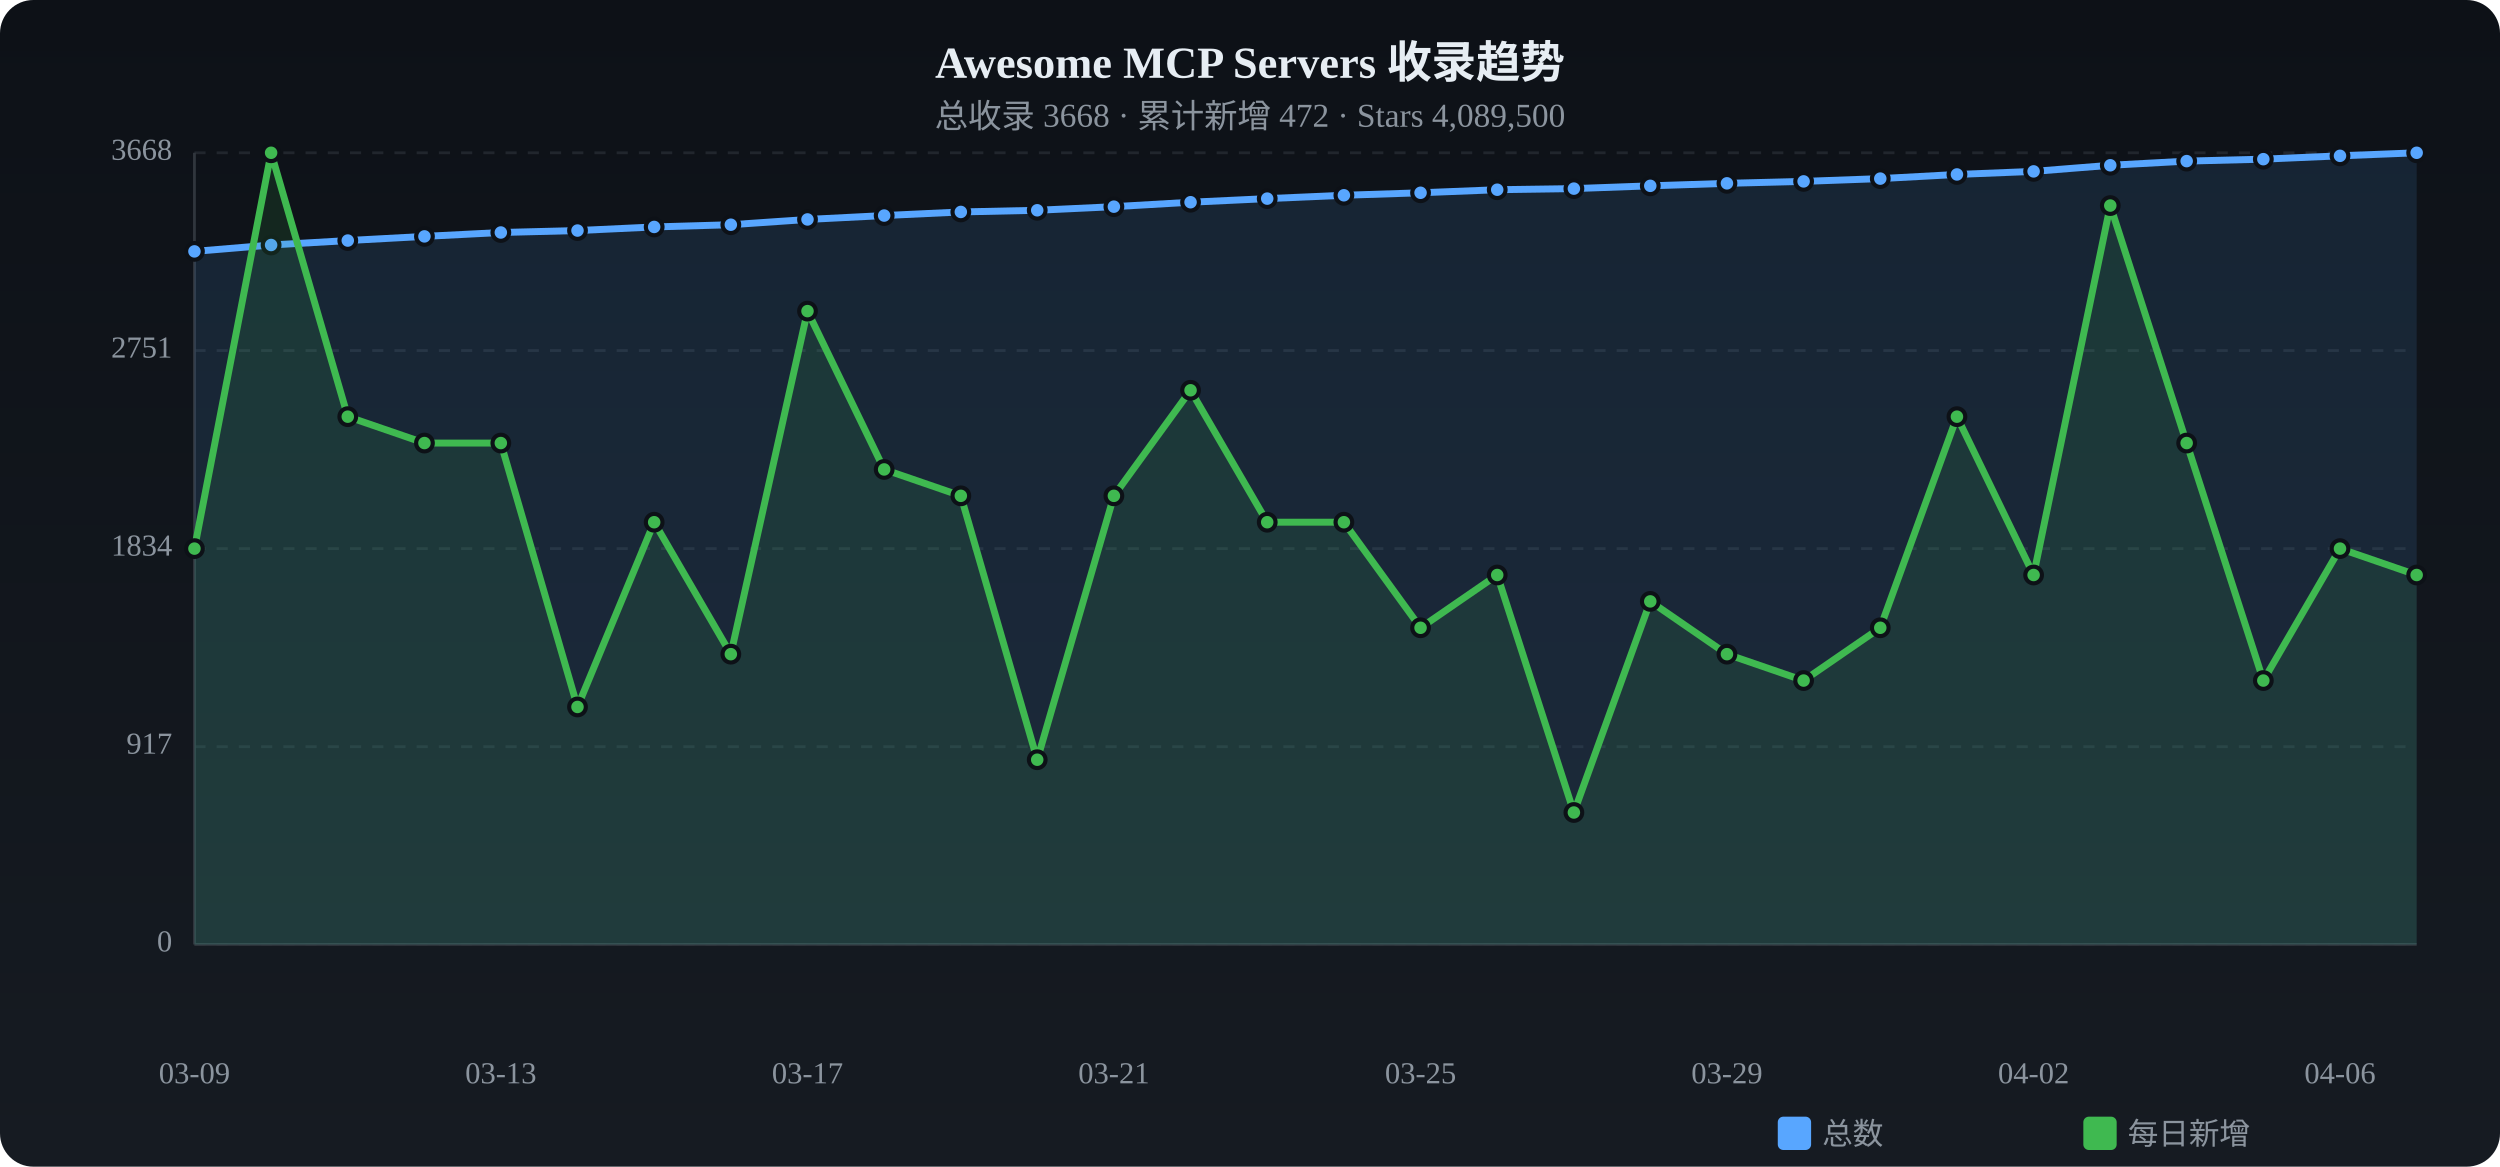
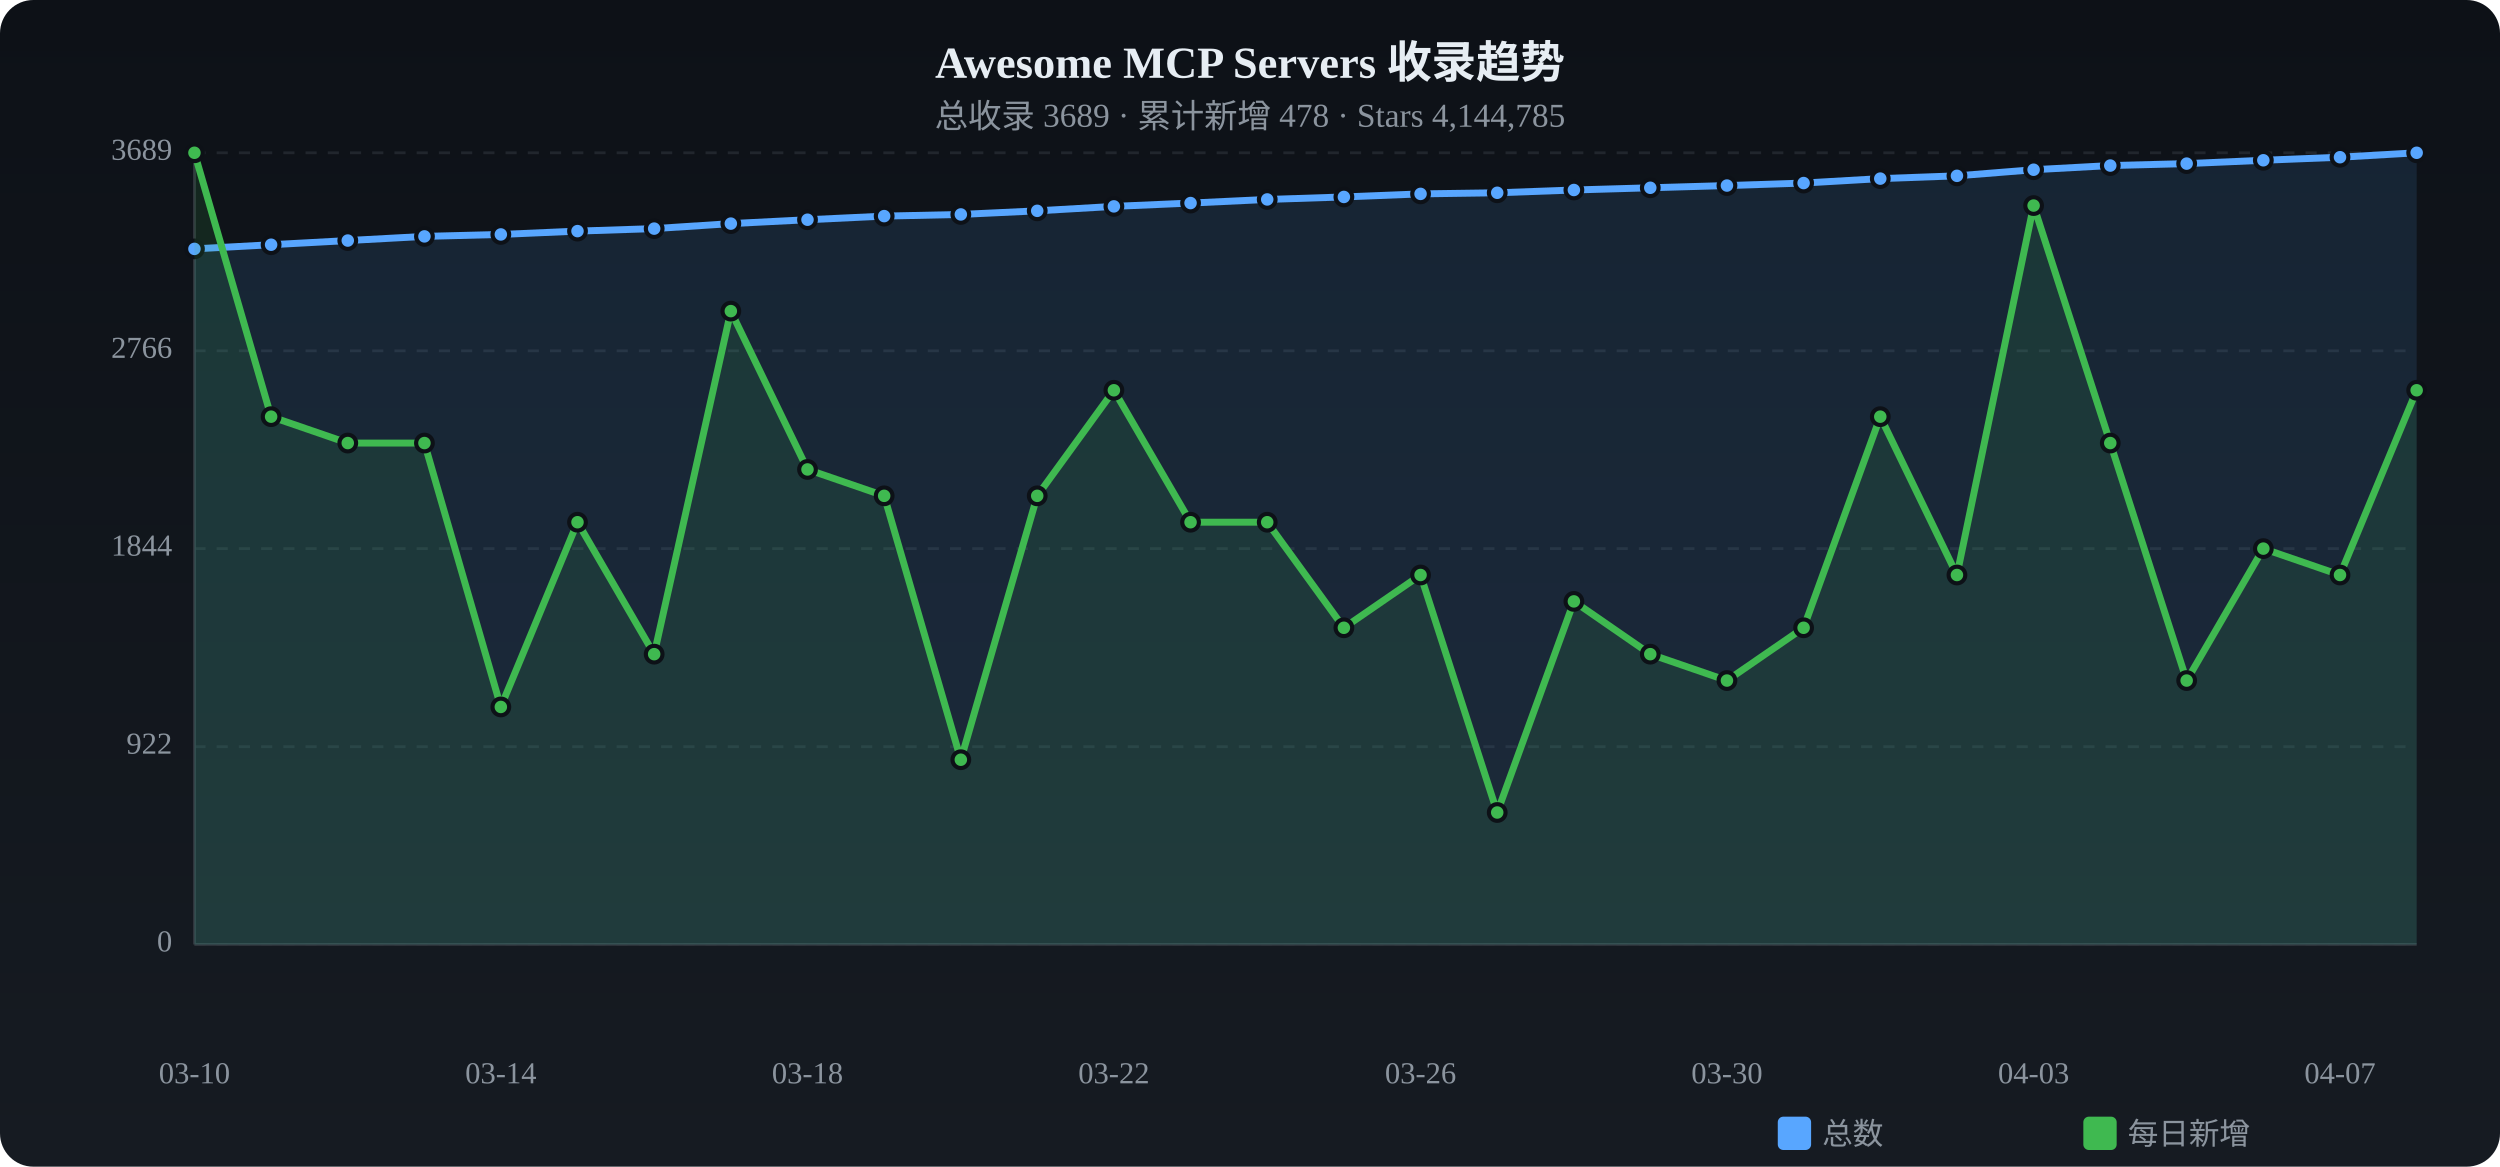
<svg xmlns="http://www.w3.org/2000/svg" viewBox="0 0 900 420" width="900" height="420">
  <defs>
    <linearGradient id="tbg" x1="0%" y1="0%" x2="0%" y2="100%">
      <stop offset="0%" stop-color="#0d1117" />
      <stop offset="100%" stop-color="#161b22" />
    </linearGradient>
  </defs>
  <rect width="900" height="420" rx="12" fill="url(#tbg)" />
  <text x="450.0" y="28" text-anchor="middle" fill="#e6edf3" font-size="16" font-weight="bold">Awesome MCP Servers 收录趋势</text>
-   <text x="450.0" y="46" text-anchor="middle" fill="#8b949e" font-size="12">总收录 3668 · 累计新增 472 · Stars 4,089,500</text>
+   <text x="450.0" y="46" text-anchor="middle" fill="#8b949e" font-size="12">总收录 3689 · 累计新增 478 · Stars 4,144,785</text>
  <text x="62" y="340.0" text-anchor="end" fill="#8b949e" font-size="11" dominant-baseline="middle">0</text>
  <line x1="70" y1="340.0" x2="870" y2="340.0" stroke="#21262d" stroke-dasharray="4 4" />
-   <text x="62" y="268.8" text-anchor="end" fill="#8b949e" font-size="11" dominant-baseline="middle">917</text>
+   <text x="62" y="268.8" text-anchor="end" fill="#8b949e" font-size="11" dominant-baseline="middle">922</text>
  <line x1="70" y1="268.8" x2="870" y2="268.8" stroke="#21262d" stroke-dasharray="4 4" />
-   <text x="62" y="197.5" text-anchor="end" fill="#8b949e" font-size="11" dominant-baseline="middle">1834</text>
+   <text x="62" y="197.5" text-anchor="end" fill="#8b949e" font-size="11" dominant-baseline="middle">1844</text>
  <line x1="70" y1="197.5" x2="870" y2="197.5" stroke="#21262d" stroke-dasharray="4 4" />
-   <text x="62" y="126.2" text-anchor="end" fill="#8b949e" font-size="11" dominant-baseline="middle">2751</text>
-   <line x1="70" y1="126.2" x2="870" y2="126.2" stroke="#21262d" stroke-dasharray="4 4" />
-   <text x="62" y="55.0" text-anchor="end" fill="#8b949e" font-size="11" dominant-baseline="middle">3668</text>
+   <text x="62" y="126.3" text-anchor="end" fill="#8b949e" font-size="11" dominant-baseline="middle">2766</text>
+   <line x1="70" y1="126.3" x2="870" y2="126.3" stroke="#21262d" stroke-dasharray="4 4" />
+   <text x="62" y="55.0" text-anchor="end" fill="#8b949e" font-size="11" dominant-baseline="middle">3689</text>
  <line x1="70" y1="55.0" x2="870" y2="55.0" stroke="#21262d" stroke-dasharray="4 4" />
  <line x1="70" y1="55" x2="70" y2="340" stroke="#30363d" />
  <line x1="70" y1="340" x2="870" y2="340" stroke="#30363d" />
-   <path d="M70.0,90.5 L97.6,88.2 L125.2,86.6 L152.8,85.1 L180.3,83.7 L207.9,83.0 L235.5,81.7 L263.1,80.9 L290.7,79.0 L318.3,77.6 L345.9,76.3 L373.4,75.7 L401.0,74.4 L428.6,72.8 L456.2,71.5 L483.8,70.3 L511.4,69.4 L539.0,68.3 L566.6,67.9 L594.1,66.9 L621.7,66.0 L649.3,65.3 L676.9,64.3 L704.5,62.8 L732.1,61.7 L759.7,59.5 L787.2,58.0 L814.8,57.3 L842.4,56.1 L870.0,55.0 L870.0,340 L70.0,340 Z" fill="#58a6ff" opacity="0.12" />
-   <polyline points="70.0,90.5 97.6,88.2 125.2,86.6 152.8,85.1 180.3,83.7 207.9,83.0 235.5,81.7 263.1,80.9 290.7,79.0 318.3,77.6 345.9,76.3 373.4,75.7 401.0,74.4 428.6,72.8 456.2,71.5 483.8,70.3 511.4,69.4 539.0,68.3 566.6,67.9 594.1,66.9 621.7,66.0 649.3,65.3 676.9,64.3 704.5,62.8 732.1,61.7 759.7,59.5 787.2,58.0 814.8,57.3 842.4,56.1 870.0,55.0" fill="none" stroke="#58a6ff" stroke-width="2.5" stroke-linecap="round" stroke-linejoin="round" />
-   <circle cx="70.0" cy="90.5" r="3" fill="#58a6ff" stroke="#0d1117" stroke-width="1.5" />
-   <circle cx="97.6" cy="88.2" r="3" fill="#58a6ff" stroke="#0d1117" stroke-width="1.5" />
+   <path d="M70.0,89.6 L97.6,88.1 L125.2,86.6 L152.8,85.1 L180.3,84.4 L207.9,83.2 L235.5,82.3 L263.1,80.5 L290.7,79.1 L318.3,77.8 L345.9,77.2 L373.4,75.9 L401.0,74.3 L428.6,73.1 L456.2,71.8 L483.8,70.9 L511.4,69.8 L539.0,69.4 L566.6,68.4 L594.1,67.6 L621.7,66.8 L649.3,65.9 L676.9,64.3 L704.5,63.3 L732.1,61.1 L759.7,59.6 L787.2,58.9 L814.8,57.7 L842.4,56.6 L870.0,55.0 L870.0,340 L70.0,340 Z" fill="#58a6ff" opacity="0.12" />
+   <polyline points="70.0,89.6 97.6,88.1 125.2,86.6 152.8,85.1 180.3,84.4 207.9,83.2 235.5,82.3 263.1,80.5 290.7,79.1 318.3,77.8 345.9,77.2 373.4,75.9 401.0,74.3 428.6,73.1 456.2,71.8 483.8,70.9 511.4,69.8 539.0,69.4 566.6,68.4 594.1,67.6 621.7,66.8 649.3,65.9 676.9,64.3 704.5,63.3 732.1,61.1 759.7,59.6 787.2,58.9 814.8,57.7 842.4,56.6 870.0,55.0" fill="none" stroke="#58a6ff" stroke-width="2.5" stroke-linecap="round" stroke-linejoin="round" />
+   <circle cx="70.0" cy="89.6" r="3" fill="#58a6ff" stroke="#0d1117" stroke-width="1.5" />
+   <circle cx="97.6" cy="88.1" r="3" fill="#58a6ff" stroke="#0d1117" stroke-width="1.5" />
  <circle cx="125.2" cy="86.6" r="3" fill="#58a6ff" stroke="#0d1117" stroke-width="1.5" />
  <circle cx="152.8" cy="85.1" r="3" fill="#58a6ff" stroke="#0d1117" stroke-width="1.5" />
-   <circle cx="180.3" cy="83.7" r="3" fill="#58a6ff" stroke="#0d1117" stroke-width="1.5" />
-   <circle cx="207.9" cy="83.0" r="3" fill="#58a6ff" stroke="#0d1117" stroke-width="1.5" />
-   <circle cx="235.5" cy="81.7" r="3" fill="#58a6ff" stroke="#0d1117" stroke-width="1.5" />
-   <circle cx="263.1" cy="80.9" r="3" fill="#58a6ff" stroke="#0d1117" stroke-width="1.5" />
-   <circle cx="290.7" cy="79.0" r="3" fill="#58a6ff" stroke="#0d1117" stroke-width="1.5" />
-   <circle cx="318.3" cy="77.6" r="3" fill="#58a6ff" stroke="#0d1117" stroke-width="1.5" />
-   <circle cx="345.9" cy="76.3" r="3" fill="#58a6ff" stroke="#0d1117" stroke-width="1.5" />
-   <circle cx="373.4" cy="75.7" r="3" fill="#58a6ff" stroke="#0d1117" stroke-width="1.5" />
-   <circle cx="401.0" cy="74.4" r="3" fill="#58a6ff" stroke="#0d1117" stroke-width="1.5" />
-   <circle cx="428.6" cy="72.8" r="3" fill="#58a6ff" stroke="#0d1117" stroke-width="1.5" />
-   <circle cx="456.2" cy="71.5" r="3" fill="#58a6ff" stroke="#0d1117" stroke-width="1.5" />
-   <circle cx="483.8" cy="70.3" r="3" fill="#58a6ff" stroke="#0d1117" stroke-width="1.5" />
-   <circle cx="511.4" cy="69.4" r="3" fill="#58a6ff" stroke="#0d1117" stroke-width="1.5" />
-   <circle cx="539.0" cy="68.3" r="3" fill="#58a6ff" stroke="#0d1117" stroke-width="1.5" />
-   <circle cx="566.6" cy="67.9" r="3" fill="#58a6ff" stroke="#0d1117" stroke-width="1.5" />
-   <circle cx="594.1" cy="66.9" r="3" fill="#58a6ff" stroke="#0d1117" stroke-width="1.5" />
-   <circle cx="621.7" cy="66.0" r="3" fill="#58a6ff" stroke="#0d1117" stroke-width="1.5" />
-   <circle cx="649.3" cy="65.3" r="3" fill="#58a6ff" stroke="#0d1117" stroke-width="1.5" />
+   <circle cx="180.3" cy="84.4" r="3" fill="#58a6ff" stroke="#0d1117" stroke-width="1.5" />
+   <circle cx="207.9" cy="83.2" r="3" fill="#58a6ff" stroke="#0d1117" stroke-width="1.5" />
+   <circle cx="235.5" cy="82.3" r="3" fill="#58a6ff" stroke="#0d1117" stroke-width="1.5" />
+   <circle cx="263.1" cy="80.5" r="3" fill="#58a6ff" stroke="#0d1117" stroke-width="1.5" />
+   <circle cx="290.7" cy="79.1" r="3" fill="#58a6ff" stroke="#0d1117" stroke-width="1.5" />
+   <circle cx="318.3" cy="77.8" r="3" fill="#58a6ff" stroke="#0d1117" stroke-width="1.5" />
+   <circle cx="345.9" cy="77.2" r="3" fill="#58a6ff" stroke="#0d1117" stroke-width="1.5" />
+   <circle cx="373.4" cy="75.9" r="3" fill="#58a6ff" stroke="#0d1117" stroke-width="1.5" />
+   <circle cx="401.0" cy="74.3" r="3" fill="#58a6ff" stroke="#0d1117" stroke-width="1.5" />
+   <circle cx="428.6" cy="73.1" r="3" fill="#58a6ff" stroke="#0d1117" stroke-width="1.5" />
+   <circle cx="456.2" cy="71.8" r="3" fill="#58a6ff" stroke="#0d1117" stroke-width="1.5" />
+   <circle cx="483.8" cy="70.9" r="3" fill="#58a6ff" stroke="#0d1117" stroke-width="1.5" />
+   <circle cx="511.4" cy="69.8" r="3" fill="#58a6ff" stroke="#0d1117" stroke-width="1.5" />
+   <circle cx="539.0" cy="69.4" r="3" fill="#58a6ff" stroke="#0d1117" stroke-width="1.5" />
+   <circle cx="566.6" cy="68.4" r="3" fill="#58a6ff" stroke="#0d1117" stroke-width="1.5" />
+   <circle cx="594.1" cy="67.6" r="3" fill="#58a6ff" stroke="#0d1117" stroke-width="1.5" />
+   <circle cx="621.7" cy="66.8" r="3" fill="#58a6ff" stroke="#0d1117" stroke-width="1.5" />
+   <circle cx="649.3" cy="65.9" r="3" fill="#58a6ff" stroke="#0d1117" stroke-width="1.5" />
  <circle cx="676.9" cy="64.3" r="3" fill="#58a6ff" stroke="#0d1117" stroke-width="1.5" />
-   <circle cx="704.5" cy="62.8" r="3" fill="#58a6ff" stroke="#0d1117" stroke-width="1.5" />
-   <circle cx="732.1" cy="61.7" r="3" fill="#58a6ff" stroke="#0d1117" stroke-width="1.5" />
-   <circle cx="759.7" cy="59.5" r="3" fill="#58a6ff" stroke="#0d1117" stroke-width="1.5" />
-   <circle cx="787.2" cy="58.0" r="3" fill="#58a6ff" stroke="#0d1117" stroke-width="1.5" />
-   <circle cx="814.8" cy="57.3" r="3" fill="#58a6ff" stroke="#0d1117" stroke-width="1.5" />
-   <circle cx="842.4" cy="56.1" r="3" fill="#58a6ff" stroke="#0d1117" stroke-width="1.5" />
+   <circle cx="704.5" cy="63.3" r="3" fill="#58a6ff" stroke="#0d1117" stroke-width="1.5" />
+   <circle cx="732.1" cy="61.1" r="3" fill="#58a6ff" stroke="#0d1117" stroke-width="1.5" />
+   <circle cx="759.7" cy="59.6" r="3" fill="#58a6ff" stroke="#0d1117" stroke-width="1.5" />
+   <circle cx="787.2" cy="58.9" r="3" fill="#58a6ff" stroke="#0d1117" stroke-width="1.5" />
+   <circle cx="814.8" cy="57.7" r="3" fill="#58a6ff" stroke="#0d1117" stroke-width="1.5" />
+   <circle cx="842.4" cy="56.6" r="3" fill="#58a6ff" stroke="#0d1117" stroke-width="1.5" />
  <circle cx="870.0" cy="55.0" r="3" fill="#58a6ff" stroke="#0d1117" stroke-width="1.5" />
-   <path d="M70.0,197.5 L97.6,55.0 L125.2,150.0 L152.8,159.5 L180.3,159.5 L207.9,254.5 L235.5,188.0 L263.1,235.5 L290.7,112.0 L318.3,169.0 L345.9,178.5 L373.4,273.5 L401.0,178.5 L428.6,140.5 L456.2,188.0 L483.8,188.0 L511.4,226.0 L539.0,207.0 L566.6,292.5 L594.1,216.5 L621.7,235.5 L649.3,245.0 L676.9,226.0 L704.5,150.0 L732.1,207.0 L759.7,74.0 L787.2,159.5 L814.8,245.0 L842.4,197.5 L870.0,207.0 L870.0,340 L70.0,340 Z" fill="#3fb950" opacity="0.12" />
-   <polyline points="70.0,197.5 97.6,55.0 125.2,150.0 152.8,159.5 180.3,159.5 207.9,254.5 235.5,188.0 263.1,235.5 290.7,112.0 318.3,169.0 345.9,178.5 373.4,273.5 401.0,178.5 428.6,140.5 456.2,188.0 483.8,188.0 511.4,226.0 539.0,207.0 566.6,292.5 594.1,216.5 621.7,235.5 649.3,245.0 676.9,226.0 704.5,150.0 732.1,207.0 759.7,74.0 787.2,159.5 814.8,245.0 842.4,197.5 870.0,207.0" fill="none" stroke="#3fb950" stroke-width="2.5" stroke-linecap="round" stroke-linejoin="round" />
-   <circle cx="70.0" cy="197.5" r="3" fill="#3fb950" stroke="#0d1117" stroke-width="1.5" />
-   <circle cx="97.6" cy="55.0" r="3" fill="#3fb950" stroke="#0d1117" stroke-width="1.5" />
-   <circle cx="125.2" cy="150.0" r="3" fill="#3fb950" stroke="#0d1117" stroke-width="1.5" />
+   <path d="M70.0,55.0 L97.6,150.0 L125.2,159.5 L152.8,159.5 L180.3,254.5 L207.9,188.0 L235.5,235.5 L263.1,112.0 L290.7,169.0 L318.3,178.5 L345.9,273.5 L373.4,178.5 L401.0,140.5 L428.6,188.0 L456.2,188.0 L483.8,226.0 L511.4,207.0 L539.0,292.5 L566.6,216.5 L594.1,235.5 L621.7,245.0 L649.3,226.0 L676.9,150.0 L704.5,207.0 L732.1,74.0 L759.7,159.5 L787.2,245.0 L814.8,197.5 L842.4,207.0 L870.0,140.5 L870.0,340 L70.0,340 Z" fill="#3fb950" opacity="0.12" />
+   <polyline points="70.0,55.0 97.6,150.0 125.2,159.5 152.8,159.5 180.3,254.5 207.9,188.0 235.5,235.5 263.1,112.0 290.7,169.0 318.3,178.5 345.9,273.5 373.4,178.5 401.0,140.5 428.6,188.0 456.2,188.0 483.8,226.0 511.4,207.0 539.0,292.5 566.6,216.5 594.1,235.5 621.7,245.0 649.3,226.0 676.9,150.0 704.5,207.0 732.1,74.0 759.7,159.5 787.2,245.0 814.8,197.5 842.4,207.0 870.0,140.5" fill="none" stroke="#3fb950" stroke-width="2.5" stroke-linecap="round" stroke-linejoin="round" />
+   <circle cx="70.0" cy="55.0" r="3" fill="#3fb950" stroke="#0d1117" stroke-width="1.5" />
+   <circle cx="97.6" cy="150.0" r="3" fill="#3fb950" stroke="#0d1117" stroke-width="1.5" />
+   <circle cx="125.2" cy="159.5" r="3" fill="#3fb950" stroke="#0d1117" stroke-width="1.5" />
  <circle cx="152.8" cy="159.5" r="3" fill="#3fb950" stroke="#0d1117" stroke-width="1.5" />
-   <circle cx="180.3" cy="159.5" r="3" fill="#3fb950" stroke="#0d1117" stroke-width="1.5" />
-   <circle cx="207.9" cy="254.5" r="3" fill="#3fb950" stroke="#0d1117" stroke-width="1.5" />
-   <circle cx="235.5" cy="188.0" r="3" fill="#3fb950" stroke="#0d1117" stroke-width="1.5" />
-   <circle cx="263.1" cy="235.5" r="3" fill="#3fb950" stroke="#0d1117" stroke-width="1.5" />
-   <circle cx="290.7" cy="112.0" r="3" fill="#3fb950" stroke="#0d1117" stroke-width="1.5" />
-   <circle cx="318.3" cy="169.0" r="3" fill="#3fb950" stroke="#0d1117" stroke-width="1.5" />
-   <circle cx="345.9" cy="178.5" r="3" fill="#3fb950" stroke="#0d1117" stroke-width="1.5" />
-   <circle cx="373.4" cy="273.5" r="3" fill="#3fb950" stroke="#0d1117" stroke-width="1.5" />
-   <circle cx="401.0" cy="178.5" r="3" fill="#3fb950" stroke="#0d1117" stroke-width="1.5" />
-   <circle cx="428.6" cy="140.5" r="3" fill="#3fb950" stroke="#0d1117" stroke-width="1.5" />
+   <circle cx="180.3" cy="254.5" r="3" fill="#3fb950" stroke="#0d1117" stroke-width="1.5" />
+   <circle cx="207.9" cy="188.0" r="3" fill="#3fb950" stroke="#0d1117" stroke-width="1.5" />
+   <circle cx="235.5" cy="235.5" r="3" fill="#3fb950" stroke="#0d1117" stroke-width="1.5" />
+   <circle cx="263.1" cy="112.0" r="3" fill="#3fb950" stroke="#0d1117" stroke-width="1.5" />
+   <circle cx="290.7" cy="169.0" r="3" fill="#3fb950" stroke="#0d1117" stroke-width="1.5" />
+   <circle cx="318.3" cy="178.5" r="3" fill="#3fb950" stroke="#0d1117" stroke-width="1.5" />
+   <circle cx="345.9" cy="273.5" r="3" fill="#3fb950" stroke="#0d1117" stroke-width="1.5" />
+   <circle cx="373.4" cy="178.5" r="3" fill="#3fb950" stroke="#0d1117" stroke-width="1.5" />
+   <circle cx="401.0" cy="140.5" r="3" fill="#3fb950" stroke="#0d1117" stroke-width="1.5" />
+   <circle cx="428.6" cy="188.0" r="3" fill="#3fb950" stroke="#0d1117" stroke-width="1.5" />
  <circle cx="456.2" cy="188.0" r="3" fill="#3fb950" stroke="#0d1117" stroke-width="1.5" />
-   <circle cx="483.8" cy="188.0" r="3" fill="#3fb950" stroke="#0d1117" stroke-width="1.5" />
-   <circle cx="511.4" cy="226.0" r="3" fill="#3fb950" stroke="#0d1117" stroke-width="1.5" />
-   <circle cx="539.0" cy="207.0" r="3" fill="#3fb950" stroke="#0d1117" stroke-width="1.5" />
-   <circle cx="566.6" cy="292.5" r="3" fill="#3fb950" stroke="#0d1117" stroke-width="1.5" />
-   <circle cx="594.1" cy="216.5" r="3" fill="#3fb950" stroke="#0d1117" stroke-width="1.5" />
-   <circle cx="621.7" cy="235.5" r="3" fill="#3fb950" stroke="#0d1117" stroke-width="1.5" />
-   <circle cx="649.3" cy="245.0" r="3" fill="#3fb950" stroke="#0d1117" stroke-width="1.5" />
-   <circle cx="676.9" cy="226.0" r="3" fill="#3fb950" stroke="#0d1117" stroke-width="1.5" />
-   <circle cx="704.5" cy="150.0" r="3" fill="#3fb950" stroke="#0d1117" stroke-width="1.5" />
-   <circle cx="732.1" cy="207.0" r="3" fill="#3fb950" stroke="#0d1117" stroke-width="1.5" />
-   <circle cx="759.7" cy="74.0" r="3" fill="#3fb950" stroke="#0d1117" stroke-width="1.5" />
-   <circle cx="787.2" cy="159.5" r="3" fill="#3fb950" stroke="#0d1117" stroke-width="1.5" />
-   <circle cx="814.8" cy="245.0" r="3" fill="#3fb950" stroke="#0d1117" stroke-width="1.5" />
-   <circle cx="842.4" cy="197.5" r="3" fill="#3fb950" stroke="#0d1117" stroke-width="1.5" />
-   <circle cx="870.0" cy="207.0" r="3" fill="#3fb950" stroke="#0d1117" stroke-width="1.5" />
-   <text x="70.0" y="390" text-anchor="middle" fill="#8b949e" font-size="11">03-09</text>
-   <text x="180.3" y="390" text-anchor="middle" fill="#8b949e" font-size="11">03-13</text>
-   <text x="290.7" y="390" text-anchor="middle" fill="#8b949e" font-size="11">03-17</text>
-   <text x="401.0" y="390" text-anchor="middle" fill="#8b949e" font-size="11">03-21</text>
-   <text x="511.4" y="390" text-anchor="middle" fill="#8b949e" font-size="11">03-25</text>
-   <text x="621.7" y="390" text-anchor="middle" fill="#8b949e" font-size="11">03-29</text>
-   <text x="732.1" y="390" text-anchor="middle" fill="#8b949e" font-size="11">04-02</text>
-   <text x="842.4" y="390" text-anchor="middle" fill="#8b949e" font-size="11">04-06</text>
+   <circle cx="483.8" cy="226.0" r="3" fill="#3fb950" stroke="#0d1117" stroke-width="1.5" />
+   <circle cx="511.4" cy="207.0" r="3" fill="#3fb950" stroke="#0d1117" stroke-width="1.5" />
+   <circle cx="539.0" cy="292.5" r="3" fill="#3fb950" stroke="#0d1117" stroke-width="1.5" />
+   <circle cx="566.6" cy="216.5" r="3" fill="#3fb950" stroke="#0d1117" stroke-width="1.5" />
+   <circle cx="594.1" cy="235.5" r="3" fill="#3fb950" stroke="#0d1117" stroke-width="1.5" />
+   <circle cx="621.7" cy="245.0" r="3" fill="#3fb950" stroke="#0d1117" stroke-width="1.5" />
+   <circle cx="649.3" cy="226.0" r="3" fill="#3fb950" stroke="#0d1117" stroke-width="1.5" />
+   <circle cx="676.9" cy="150.0" r="3" fill="#3fb950" stroke="#0d1117" stroke-width="1.5" />
+   <circle cx="704.5" cy="207.0" r="3" fill="#3fb950" stroke="#0d1117" stroke-width="1.5" />
+   <circle cx="732.1" cy="74.0" r="3" fill="#3fb950" stroke="#0d1117" stroke-width="1.5" />
+   <circle cx="759.7" cy="159.5" r="3" fill="#3fb950" stroke="#0d1117" stroke-width="1.5" />
+   <circle cx="787.2" cy="245.0" r="3" fill="#3fb950" stroke="#0d1117" stroke-width="1.5" />
+   <circle cx="814.8" cy="197.5" r="3" fill="#3fb950" stroke="#0d1117" stroke-width="1.5" />
+   <circle cx="842.4" cy="207.0" r="3" fill="#3fb950" stroke="#0d1117" stroke-width="1.5" />
+   <circle cx="870.0" cy="140.5" r="3" fill="#3fb950" stroke="#0d1117" stroke-width="1.5" />
+   <text x="70.0" y="390" text-anchor="middle" fill="#8b949e" font-size="11">03-10</text>
+   <text x="180.3" y="390" text-anchor="middle" fill="#8b949e" font-size="11">03-14</text>
+   <text x="290.7" y="390" text-anchor="middle" fill="#8b949e" font-size="11">03-18</text>
+   <text x="401.0" y="390" text-anchor="middle" fill="#8b949e" font-size="11">03-22</text>
+   <text x="511.4" y="390" text-anchor="middle" fill="#8b949e" font-size="11">03-26</text>
+   <text x="621.7" y="390" text-anchor="middle" fill="#8b949e" font-size="11">03-30</text>
+   <text x="732.1" y="390" text-anchor="middle" fill="#8b949e" font-size="11">04-03</text>
+   <text x="842.4" y="390" text-anchor="middle" fill="#8b949e" font-size="11">04-07</text>
  <rect x="640" y="402" width="12" height="12" rx="2" fill="#58a6ff" />
  <text x="656" y="412" fill="#8b949e" font-size="11">总数</text>
  <rect x="750" y="402" width="12" height="12" rx="2" fill="#3fb950" />
  <text x="766" y="412" fill="#8b949e" font-size="11">每日新增</text>
</svg>
